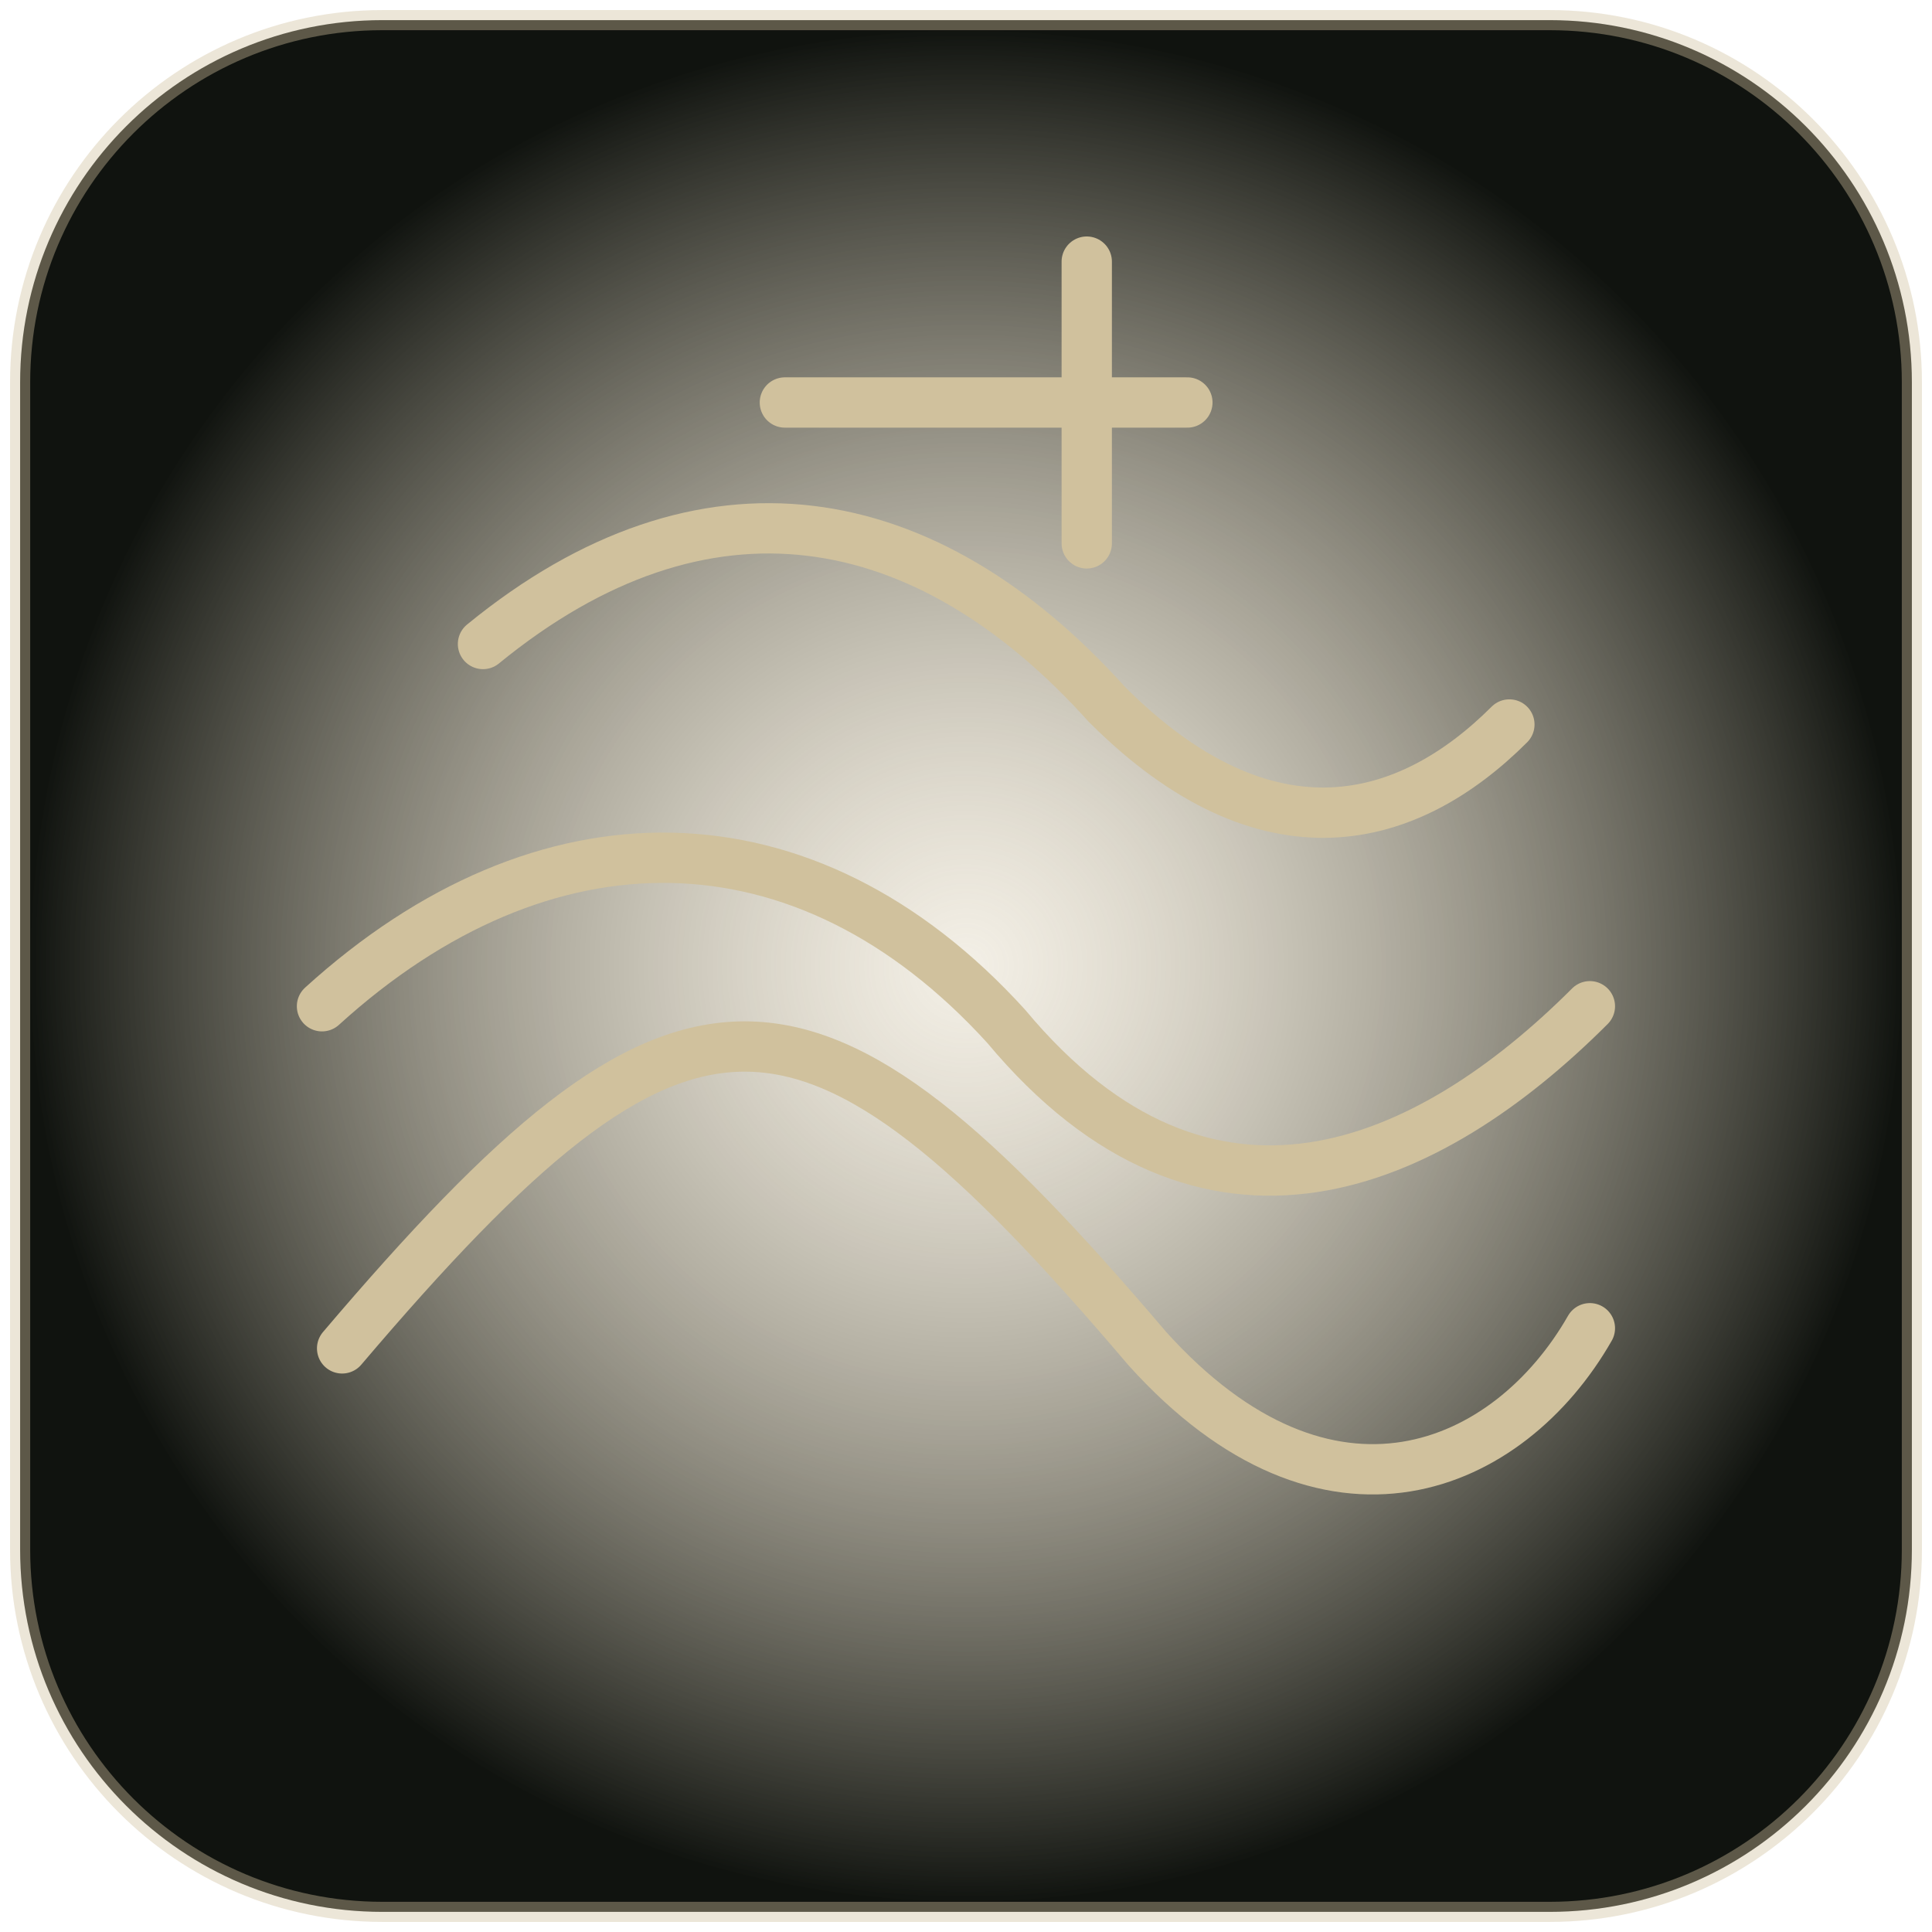
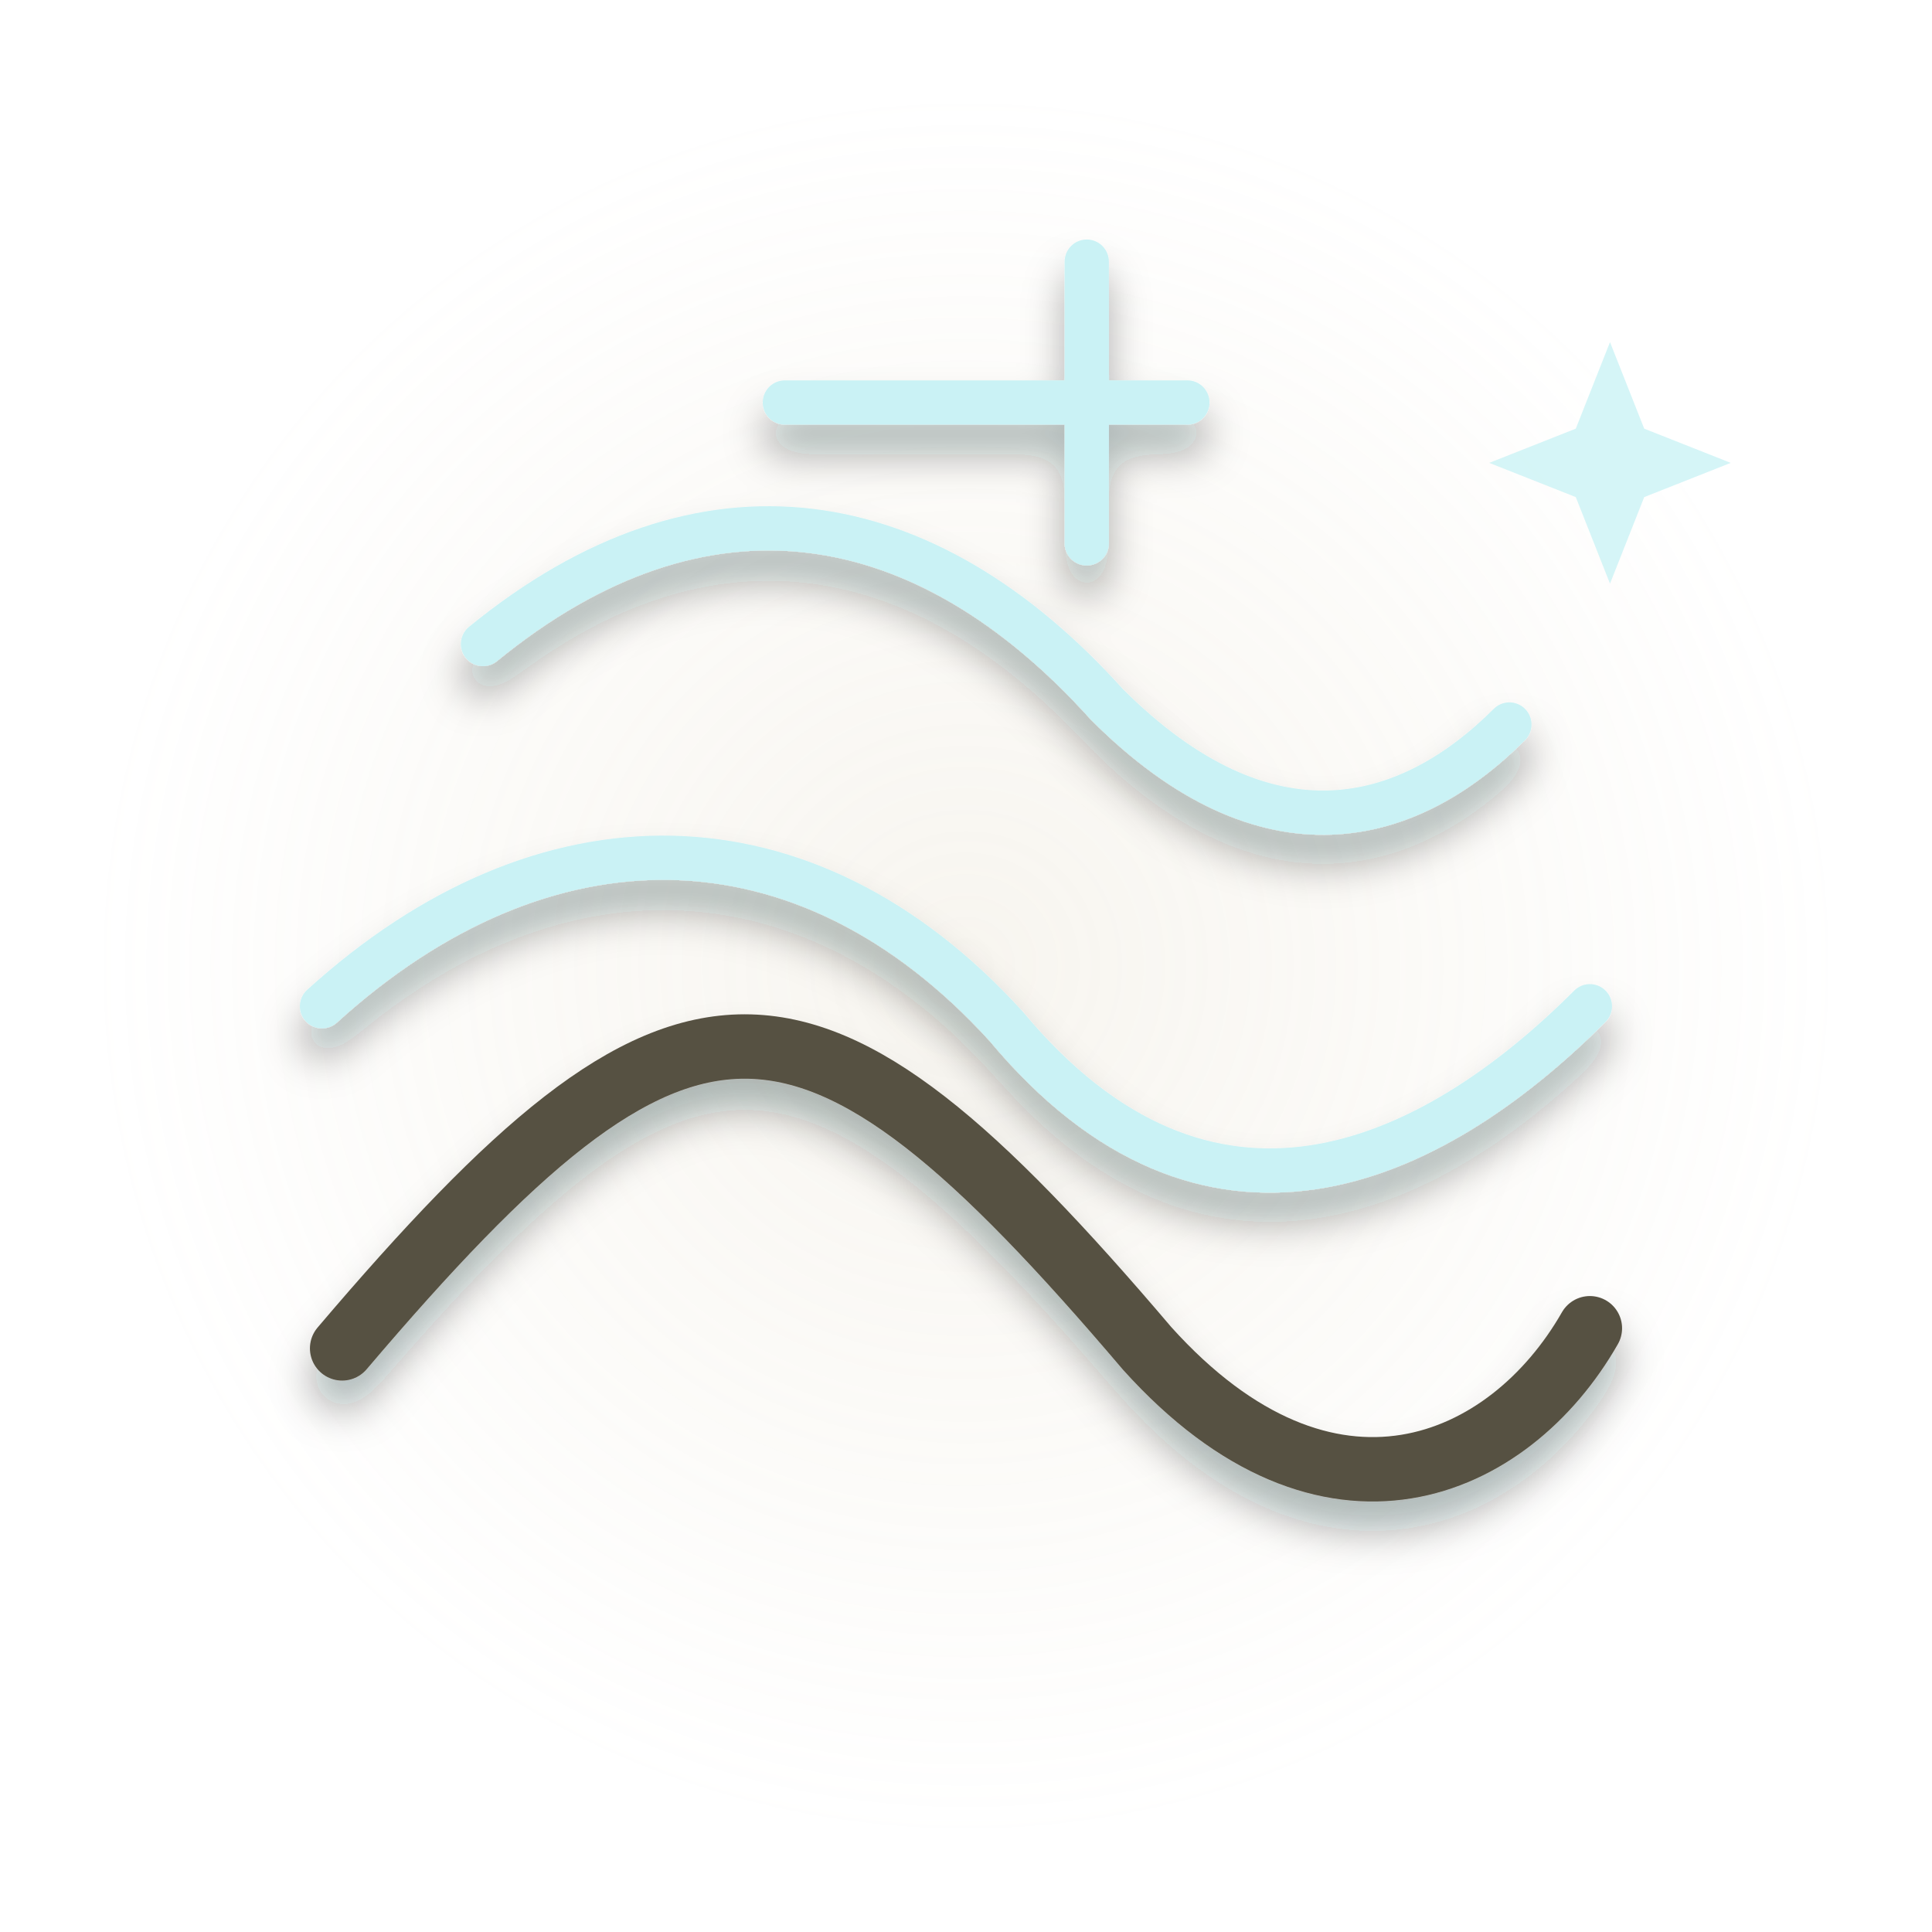
<svg xmlns="http://www.w3.org/2000/svg" viewBox="0 0 96 96">
  <defs>
-     <radialGradient id="g">
-       <stop stop-color="#d0c19d" stop-opacity=".25" />
-       <stop offset="1" stop-color="#10130f" />
+     <linearGradient id="body" x1=".2" x2=".8" y2="1">
+       <stop stop-color="#caf2f5" />
+       <stop offset=".42" stop-color="#d0c19d" />
+       <stop offset="1" stop-color="#79705b" />
+     </linearGradient>
+     <linearGradient id="highlight" x2=".6" y2="1">
+       <stop stop-color="#fff7da" />
+       <stop offset="1" stop-color="#d0c19d" />
+     </linearGradient>
+     <radialGradient id="halo">
+       <stop stop-color="#d0c19d" stop-opacity=".16" />
+       <stop offset="1" stop-color="#d0c19d" stop-opacity="0" />
    </radialGradient>
+     <filter id="shadow" x="-30%" y="-30%" width="160%" height="160%">
+       <feDropShadow dx="0" dy="1.5" stdDeviation="1" flood-color="#111415" flood-opacity=".32" />
+     </filter>
  </defs>
-   <rect x="1" y="1" width="94" height="94" rx="18" fill="url(#g)" stroke="#d0c19d" stroke-opacity=".4" />
-   <g transform="translate(8 8)" fill="none" stroke="#d0c19d" stroke-width="2.5" stroke-linecap="round" stroke-linejoin="round">
-     <path d="M9 59c17-20 23-20 40 0 9 10 18 6 22-1" />
-     <path d="M8 42c11-10 24-10 34 1 10 12 21 7 29-1" />
-     <path d="M16 24c11-9 22-7 31 3 8 8 15 6 20 1" />
-     <path d="M31 12h20m-5-7v14" />
+   <circle cx="48" cy="48" r="44" fill="url(#halo)" />
+   <g transform="translate(8 8)" stroke-linecap="round" stroke-linejoin="round" filter="url(#shadow)">
+     <path d="M9 59c17-20 23-20 40 0 9 10 18 6 22-1" fill="none" stroke="#575142" stroke-width="3.2" />
+     <path d="M8 42c11-10 24-10 34 1 10 12 21 7 29-1" fill="none" stroke="#caf2f5" stroke-width="2.2" />
+     <path d="M16 24c11-9 22-7 31 3 8 8 15 6 20 1" fill="none" stroke="#caf2f5" stroke-width="2.2" />
+     <path d="M31 12h20m-5-7v14" fill="none" stroke="#caf2f5" stroke-width="2.2" />
  </g>
+   <path d="m80 17 1.7 4.3L86 23l-4.3 1.7L80 29l-1.7-4.3L74 23l4.3-1.7Z" fill="#caf2f5" opacity=".8" />
</svg>
